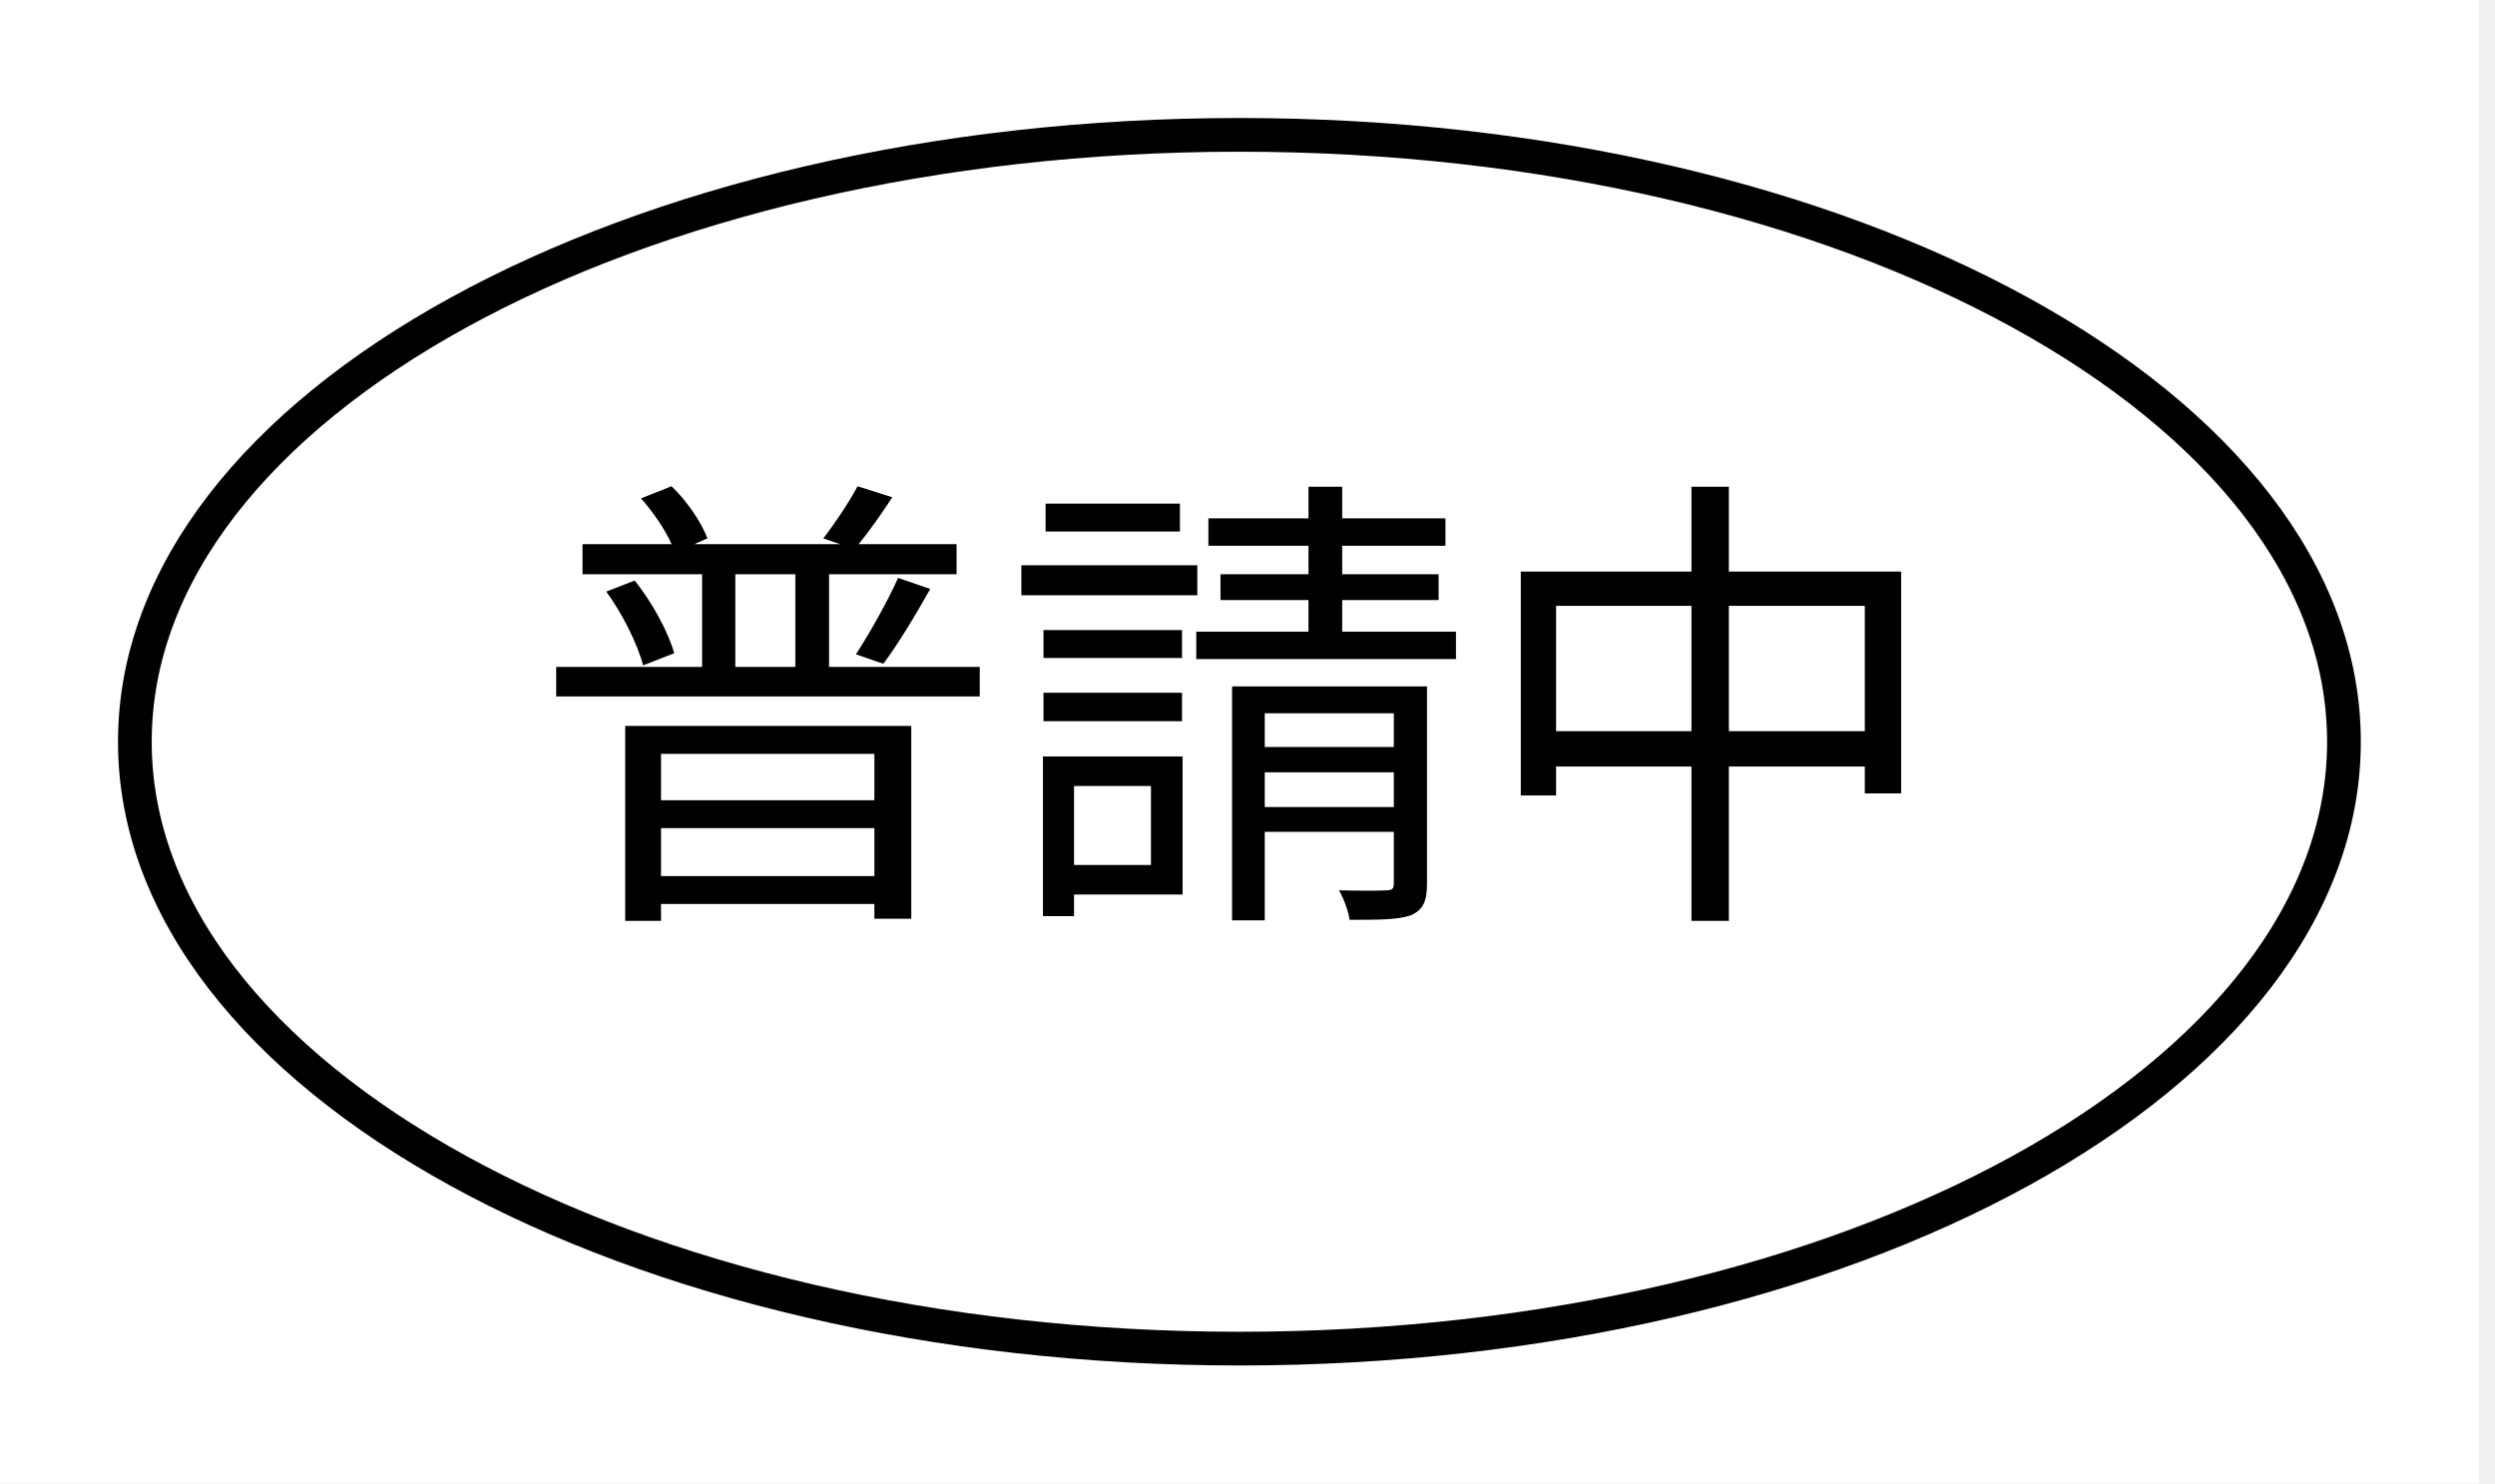
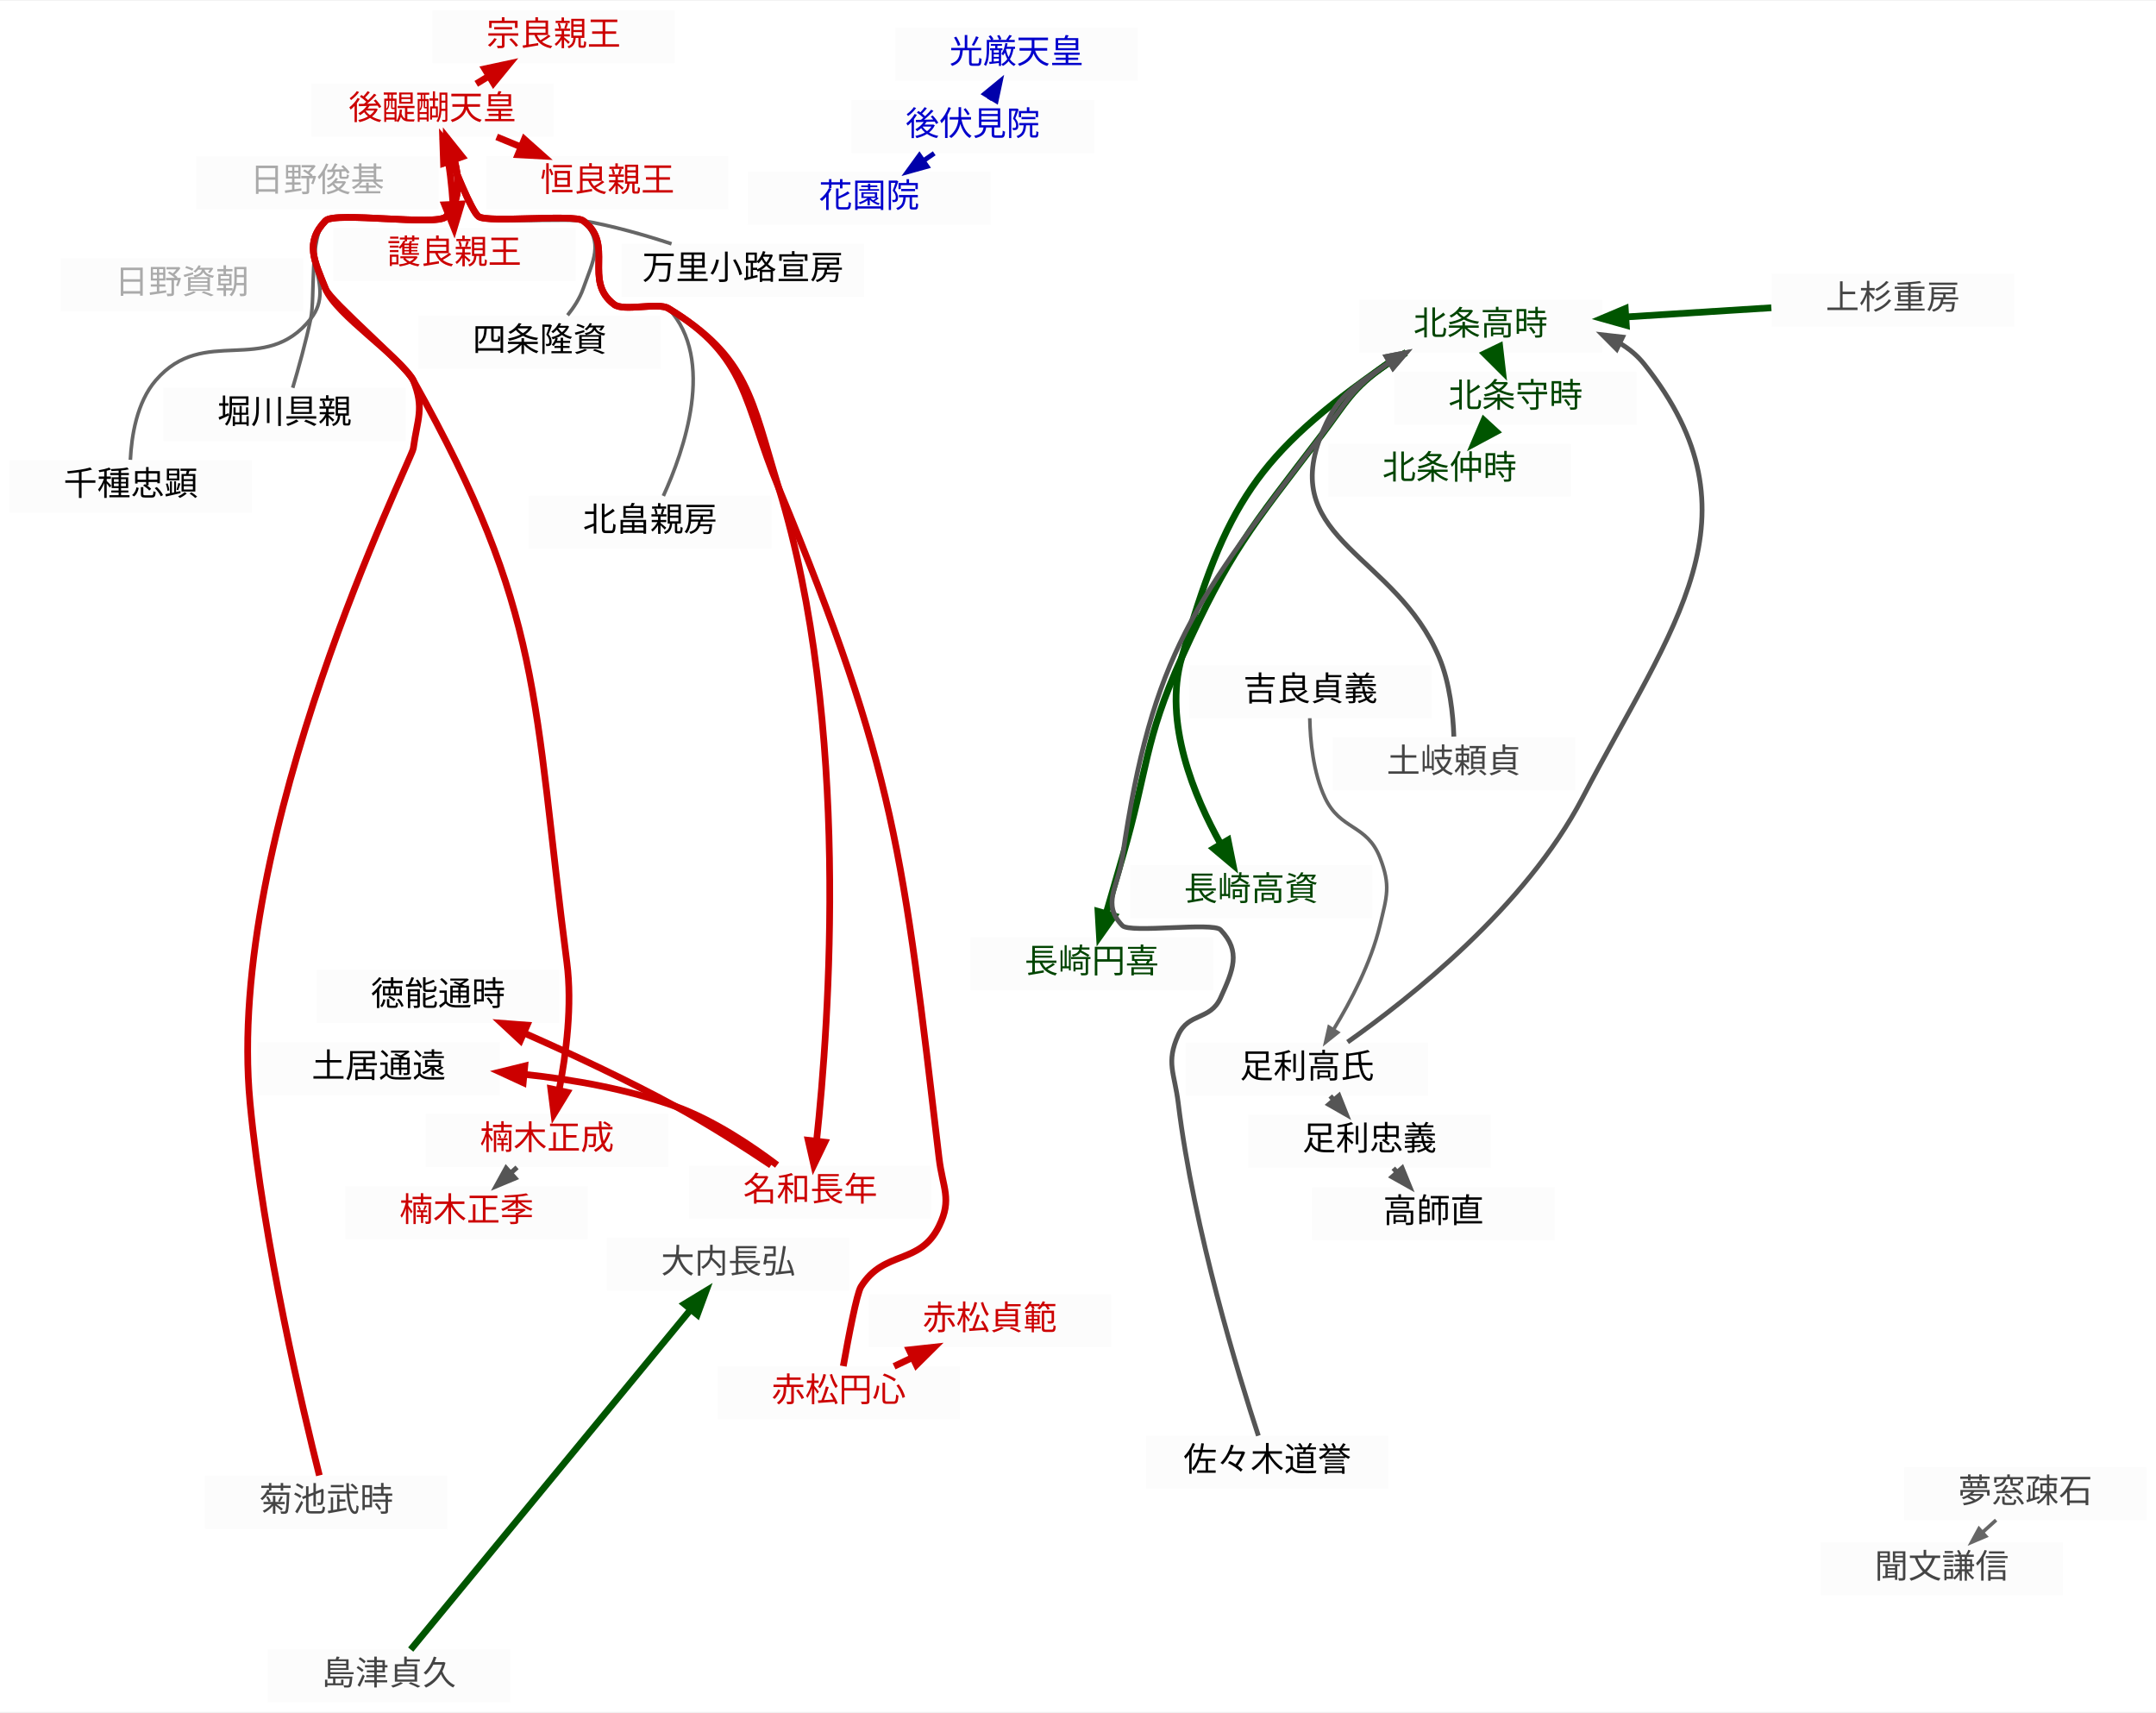
- <svg xmlns="http://www.w3.org/2000/svg" width="74pt" height="44pt" viewBox="0.00 0.00 74.00 44.00">
-   <g id="graph0" class="graph" transform="scale(1 1) rotate(0) translate(4 40)">
-     <polygon fill="white" stroke="none" points="-4,4 -4,-40 69.53,-40 69.53,4 -4,4" />
+ <svg xmlns="http://www.w3.org/2000/svg" xmlns:xlink="http://www.w3.org/1999/xlink" width="899pt" height="714pt" viewBox="0.00 0.00 899.09 713.51">
+   <g id="graph0" class="graph" transform="scale(1 1) rotate(0) translate(4 709.51)">
+     <polygon fill="#ffffff" stroke="transparent" points="-4,4 -4,-709.51 895.09,-709.51 895.09,4 -4,4" />
    <g id="node1" class="node">
-       <ellipse fill="none" stroke="black" cx="32.76" cy="-18" rx="32.76" ry="18" />
-       <text xml:space="preserve" text-anchor="middle" x="32.76" y="-13.8" font-family="Times,serif" font-size="14.00">普請中</text>
+       <g id="a_node1">
+         <a xlink:href="https://ja.wikipedia.org/wiki/後醍醐天皇" xlink:title="元弘の変で敗北し、隠岐へ配流される。" target="_blank">
+           <polygon fill="#fcfcfc" stroke="#fcfcfc" stroke-width="0.1" points="226.87,-674.72 125.87,-674.72 125.87,-652.72 226.87,-652.72 226.87,-674.72" />
+           <text text-anchor="middle" x="176.37" y="-660.02" font-family="sans-serif" font-size="14.00" fill="#cc0000">後醍醐天皇</text>
+         </a>
+       </g>
+     </g>
+     <g id="node2" class="node">
+       <g id="a_node2">
+         <a xlink:href="https://ja.wikipedia.org/wiki/護良親王" xlink:title="後醍醐天皇の皇子。討幕運動を推進。" target="_blank">
+           <polygon fill="#fcfcfc" stroke="#fcfcfc" stroke-width="0.1" points="235.97,-614.56 134.97,-614.56 134.97,-592.56 235.97,-592.56 235.97,-614.56" />
+           <text text-anchor="middle" x="185.47" y="-599.86" font-family="sans-serif" font-size="14.00" fill="#cc0000">護良親王</text>
+         </a>
+       </g>
+     </g>
+     <g id="edge1" class="edge">
+       <g id="a_edge1">
+         <a xlink:title="討幕の挙兵を命じる。">
+           <path fill="none" stroke="#cc0000" stroke-width="2.8" d="M180.65,-652.7C181.16,-651.09 181.62,-649.42 181.96,-647.82 183.53,-640.41 184.41,-632.16 184.9,-624.82" />
+           <polygon fill="#cc0000" stroke="#cc0000" stroke-width="2.8" points="188.41,-624.74 185.38,-614.59 181.41,-624.41 188.41,-624.74" />
+         </a>
+       </g>
+     </g>
+     <g id="node3" class="node">
+       <g id="a_node3">
+         <a xlink:href="https://ja.wikipedia.org/wiki/宗良親王" xlink:title="後醍醐天皇の皇子。討幕運動に関与。" target="_blank">
+           <polygon fill="#fcfcfc" stroke="#fcfcfc" stroke-width="0.1" points="277.37,-705.51 176.37,-705.51 176.37,-683.51 277.37,-683.51 277.37,-705.51" />
+           <text text-anchor="middle" x="226.87" y="-690.81" font-family="sans-serif" font-size="14.00" fill="#cc0000">宗良親王</text>
+         </a>
+       </g>
+     </g>
+     <g id="edge5" class="edge">
+       <g id="a_edge5">
+         <a xlink:title="皇子として討幕に関与。">
+           <path fill="none" stroke="#cc0000" stroke-width="2.8" d="M194.6,-674.84C196.3,-675.87 198.04,-676.93 199.79,-678" />
+           <polygon fill="#cc0000" stroke="#cc0000" stroke-width="2.8" points="198.14,-681.09 208.5,-683.31 201.78,-675.11 198.14,-681.09" />
+         </a>
+       </g>
+     </g>
+     <g id="node4" class="node">
+       <g id="a_node4">
+         <a xlink:href="https://ja.wikipedia.org/wiki/恒良親王" xlink:title="後醍醐天皇の皇子。" target="_blank">
+           <polygon fill="#fcfcfc" stroke="#fcfcfc" stroke-width="0.1" points="299.81,-644.69 198.81,-644.69 198.81,-622.69 299.81,-622.69 299.81,-644.69" />
+           <text text-anchor="middle" x="249.31" y="-629.99" font-family="sans-serif" font-size="14.00" fill="#cc0000">恒良親王</text>
+         </a>
+       </g>
+     </g>
+     <g id="edge4" class="edge">
+       <g id="a_edge4">
+         <a xlink:title="皇子として討幕に関与。">
+           <path fill="none" stroke="#cc0000" stroke-width="2.8" d="M203.12,-652.71C206.39,-651.36 209.77,-649.97 213.15,-648.58" />
+           <polygon fill="#cc0000" stroke="#cc0000" stroke-width="2.8" points="214.66,-651.74 222.57,-644.7 211.99,-645.27 214.66,-651.74" />
+         </a>
+       </g>
+     </g>
+     <g id="node12" class="node">
+       <g id="a_node12">
+         <a xlink:href="https://ja.wikipedia.org/wiki/楠木正成" xlink:title="河内の悪党。挙兵する。" target="_blank">
+           <polygon fill="#fcfcfc" stroke="#fcfcfc" stroke-width="0.1" points="274.61,-245.24 173.61,-245.24 173.61,-223.24 274.61,-223.24 274.61,-245.24" />
+           <text text-anchor="middle" x="224.11" y="-230.54" font-family="sans-serif" font-size="14.00" fill="#cc0000">楠木正成</text>
+         </a>
+       </g>
+     </g>
+     <g id="edge2" class="edge">
+       <g id="a_edge2">
+         <a xlink:title="討幕の挙兵を命じる。">
+           <path fill="none" stroke="#cc0000" stroke-width="2.8" d="M182.11,-652.7C186.45,-642.66 190.37,-628.11 181.96,-619.42 178.08,-615.41 135.65,-621.77 131.77,-617.76 122.99,-608.69 127.06,-601.07 131.77,-589.36 136.15,-578.46 162.6,-561.45 168.35,-551.2 222.93,-453.89 218.05,-419.12 232.4,-308.48 234.71,-290.64 232.09,-270.35 229.2,-255.49" />
+           <polygon fill="#cc0000" stroke="#cc0000" stroke-width="2.8" points="232.53,-254.36 227.01,-245.32 225.69,-255.83 232.53,-254.36" />
+         </a>
+       </g>
+     </g>
+     <g id="node14" class="node">
+       <g id="a_node14">
+         <a xlink:href="https://ja.wikipedia.org/wiki/名和長年" xlink:title="伯耆の豪族。後醍醐天皇を支援。" target="_blank">
+           <polygon fill="#fcfcfc" stroke="#fcfcfc" stroke-width="0.1" points="384.4,-223.76 283.4,-223.76 283.4,-201.76 384.4,-201.76 384.4,-223.76" />
+           <text text-anchor="middle" x="333.9" y="-209.06" font-family="sans-serif" font-size="14.00" fill="#cc0000">名和長年</text>
+         </a>
+       </g>
+     </g>
+     <g id="edge3" class="edge">
+       <g id="a_edge3">
+         <a xlink:title="隠岐脱出を支援。">
+           <path fill="none" stroke="#cc0000" stroke-width="2.8" d="M180.6,-652.34C185.33,-639.9 192.71,-621.48 195.61,-619.49 199.61,-616.75 235.25,-620.6 239.17,-617.76 252.57,-608.04 238.88,-592.76 252.13,-582.83 256.16,-579.81 270.43,-583.83 274.73,-581.21 308.16,-560.91 309.31,-543.61 320.79,-506.21 350.83,-408.29 341.81,-283.38 336.52,-234.11" />
+           <polygon fill="#cc0000" stroke="#cc0000" stroke-width="2.8" points="339.98,-233.56 335.38,-224.02 333.03,-234.35 339.98,-233.56" />
+         </a>
+       </g>
+     </g>
+     <g id="node5" class="node">
+       <g id="a_node5">
+         <a xlink:href="https://ja.wikipedia.org/wiki/日野資朝" xlink:title="討幕計画により処刑。" target="_blank">
+           <polygon fill="#fcfcfc" stroke="#fcfcfc" stroke-width="0.1" points="122.39,-602.1 21.39,-602.1 21.39,-580.1 122.39,-580.1 122.39,-602.1" />
+           <text text-anchor="middle" x="71.89" y="-587.4" font-family="sans-serif" font-size="14.00" fill="#aaaaaa">日野資朝</text>
+         </a>
+       </g>
+     </g>
+     <g id="node6" class="node">
+       <g id="a_node6">
+         <a xlink:href="https://ja.wikipedia.org/wiki/日野俊基" xlink:title="討幕計画により処刑。" target="_blank">
+           <polygon fill="#fcfcfc" stroke="#fcfcfc" stroke-width="0.1" points="178.76,-644.62 77.76,-644.62 77.76,-622.62 178.76,-622.62 178.76,-644.62" />
+           <text text-anchor="middle" x="128.26" y="-629.92" font-family="sans-serif" font-size="14.00" fill="#aaaaaa">日野俊基</text>
+         </a>
+       </g>
+     </g>
+     <g id="node7" class="node">
+       <g id="a_node7">
+         <a xlink:href="https://ja.wikipedia.org/wiki/万里小路宣房" xlink:title="後醍醐の側近。" target="_blank">
+           <polygon fill="#fcfcfc" stroke="#fcfcfc" stroke-width="0.1" points="356.33,-608.03 255.33,-608.03 255.33,-586.03 356.33,-586.03 356.33,-608.03" />
+           <text text-anchor="middle" x="305.83" y="-593.33" font-family="sans-serif" font-size="14.00" fill="#000000">万里小路宣房</text>
+         </a>
+       </g>
+     </g>
+     <g id="edge30" class="edge">
+       <g id="a_edge30">
+         <a xlink:title="側近として補佐。">
+           <path fill="none" stroke="#666666" stroke-width="1.5" d="M276.04,-608.12C264.66,-611.87 251.47,-615.64 239.17,-617.76 234.39,-618.58 199.61,-616.75 195.61,-619.49 193.14,-621.18 187.42,-634.8 182.86,-646.48" />
+           <polygon fill="#666666" stroke="#666666" stroke-width="1.5" points="180.8,-645.99 180.6,-652.34 184.72,-647.5 180.8,-645.99" />
+         </a>
+       </g>
+     </g>
+     <g id="node8" class="node">
+       <g id="a_node8">
+         <a xlink:href="https://ja.wikipedia.org/wiki/堀川具親" xlink:title="公卿。" target="_blank">
+           <polygon fill="#fcfcfc" stroke="#fcfcfc" stroke-width="0.1" points="165.15,-548 64.15,-548 64.15,-526 165.15,-526 165.15,-548" />
+           <text text-anchor="middle" x="114.65" y="-533.3" font-family="sans-serif" font-size="14.00" fill="#000000">堀川具親</text>
+         </a>
+       </g>
+     </g>
+     <g id="edge31" class="edge">
+       <g id="a_edge31">
+         <a xlink:title="宮方の公卿。">
+           <path fill="none" stroke="#666666" stroke-width="1.5" d="M118.07,-548.1C120.43,-556.05 123.5,-567.06 125.59,-576.9 127.49,-585.88 124.9,-611.66 131.77,-617.76 135.94,-621.47 178.08,-615.41 181.96,-619.42 188.86,-626.55 187.46,-637.62 184.34,-646.91" />
+           <polygon fill="#666666" stroke="#666666" stroke-width="1.5" points="182.31,-646.35 182.11,-652.7 186.23,-647.86 182.31,-646.35" />
+         </a>
+       </g>
+     </g>
+     <g id="node9" class="node">
+       <g id="a_node9">
+         <a xlink:href="https://ja.wikipedia.org/wiki/四条隆資" xlink:title="後醍醐天皇の側近。討幕運動に関与。" target="_blank">
+           <polygon fill="#fcfcfc" stroke="#fcfcfc" stroke-width="0.1" points="271.53,-578.01 170.53,-578.01 170.53,-556.01 271.53,-556.01 271.53,-578.01" />
+           <text text-anchor="middle" x="221.03" y="-563.31" font-family="sans-serif" font-size="14.00" fill="#000000">四条隆資</text>
+         </a>
+       </g>
+     </g>
+     <g id="edge28" class="edge">
+       <g id="a_edge28">
+         <a xlink:title="側近として補佐。">
+           <path fill="none" stroke="#666666" stroke-width="1.5" d="M232.69,-578.36C235.33,-581.64 237.76,-585.4 239.17,-589.36 243.39,-601.25 247.91,-608.66 239.17,-617.76 235.81,-621.25 199.61,-616.75 195.61,-619.49 193.14,-621.18 187.42,-634.8 182.86,-646.48" />
+           <polygon fill="#666666" stroke="#666666" stroke-width="1.5" points="180.8,-645.99 180.6,-652.34 184.72,-647.5 180.8,-645.99" />
+         </a>
+       </g>
+     </g>
+     <g id="node10" class="node">
+       <g id="a_node10">
+         <a xlink:href="https://ja.wikipedia.org/wiki/千種忠顕" xlink:title="公卿。討幕運動に関与。" target="_blank">
+           <polygon fill="#fcfcfc" stroke="#fcfcfc" stroke-width="0.1" points="101,-517.99 0,-517.99 0,-495.99 101,-495.99 101,-517.99" />
+           <text text-anchor="middle" x="50.5" y="-503.29" font-family="sans-serif" font-size="14.00" fill="#000000">千種忠顕</text>
+         </a>
+       </g>
+     </g>
+     <g id="edge29" class="edge">
+       <g id="a_edge29">
+         <a xlink:title="側近として補佐。">
+           <path fill="none" stroke="#666666" stroke-width="1.5" d="M50.37,-518.07C50.84,-527.88 53.01,-542.01 60.95,-551.2 81.15,-574.6 106.36,-552.69 125.59,-576.9 137.01,-591.28 118.04,-605.55 131.77,-617.76 135.94,-621.47 178.08,-615.41 181.96,-619.42 188.86,-626.55 187.46,-637.62 184.34,-646.91" />
+           <polygon fill="#666666" stroke="#666666" stroke-width="1.5" points="182.31,-646.35 182.11,-652.7 186.23,-647.86 182.31,-646.35" />
+         </a>
+       </g>
+     </g>
+     <g id="node11" class="node">
+       <g id="a_node11">
+         <a xlink:href="https://ja.wikipedia.org/wiki/北畠親房" xlink:title="公卿。後醍醐を補佐する。" target="_blank">
+           <polygon fill="#fcfcfc" stroke="#fcfcfc" stroke-width="0.1" points="317.59,-503.01 216.59,-503.01 216.59,-481.01 317.59,-481.01 317.59,-503.01" />
+           <text text-anchor="middle" x="267.09" y="-488.31" font-family="sans-serif" font-size="14.00" fill="#000000">北畠親房</text>
+         </a>
+       </g>
+     </g>
+     <g id="edge26" class="edge">
+       <g id="a_edge26">
+         <a xlink:title="後醍醐天皇を補佐。">
+           <path fill="none" stroke="#666666" stroke-width="1.5" d="M272.63,-503.02C281.19,-521.75 294.64,-559.83 274.73,-581.21 271.3,-584.9 256.16,-579.81 252.13,-582.83 238.88,-592.76 252.57,-608.04 239.17,-617.76 235.25,-620.6 199.61,-616.75 195.61,-619.49 193.14,-621.18 187.42,-634.8 182.86,-646.48" />
+           <polygon fill="#666666" stroke="#666666" stroke-width="1.5" points="180.8,-645.99 180.6,-652.34 184.72,-647.5 180.8,-645.99" />
+         </a>
+       </g>
+     </g>
+     <g id="node13" class="node">
+       <g id="a_node13">
+         <a xlink:href="https://ja.wikipedia.org/wiki/楠木正季" xlink:title="正成の弟。" target="_blank">
+           <polygon fill="#fcfcfc" stroke="#fcfcfc" stroke-width="0.1" points="241.07,-215.22 140.07,-215.22 140.07,-193.22 241.07,-193.22 241.07,-215.22" />
+           <text text-anchor="middle" x="190.57" y="-200.52" font-family="sans-serif" font-size="14.00" fill="#cc0000">楠木正季</text>
+         </a>
+       </g>
+     </g>
+     <g id="edge20" class="edge">
+       <g id="a_edge20">
+         <a xlink:title="兄弟の協力関係。">
+           <path fill="none" stroke="#555555" stroke-width="2" d="M211.62,-223.06C210.74,-222.27 209.83,-221.46 208.93,-220.65" />
+           <polygon fill="#555555" stroke="#555555" stroke-width="2" points="210.79,-218.56 202.96,-215.31 207.05,-222.73 210.79,-218.56" />
+         </a>
+       </g>
+     </g>
+     <g id="node16" class="node">
+       <g id="a_node16">
+         <a xlink:href="https://ja.wikipedia.org/wiki/土居通遠" xlink:title="伊予の武士。討幕に呼応。" target="_blank">
+           <polygon fill="#fcfcfc" stroke="#fcfcfc" stroke-width="0.1" points="204.47,-275.25 103.47,-275.25 103.47,-253.25 204.47,-253.25 204.47,-275.25" />
+           <text text-anchor="middle" x="153.97" y="-260.55" font-family="sans-serif" font-size="14.00" fill="#000000">土居通遠</text>
+         </a>
+       </g>
+     </g>
+     <g id="edge6" class="edge">
+       <g id="a_edge6">
+         <a xlink:title="挙兵への協力。">
+           <path fill="none" stroke="#cc0000" stroke-width="2.8" d="M320.06,-224.03C309.24,-232.21 293.44,-242.79 277.81,-248.44 257.93,-255.62 235.23,-259.63 214.73,-261.84" />
+           <polygon fill="#cc0000" stroke="#cc0000" stroke-width="2.8" points="214.18,-258.37 204.56,-262.81 214.85,-265.34 214.18,-258.37" />
+         </a>
+       </g>
+     </g>
+     <g id="node17" class="node">
+       <g id="a_node17">
+         <a xlink:href="https://ja.wikipedia.org/wiki/徳能通時" xlink:title="名和氏配下の武将。" target="_blank">
+           <polygon fill="#fcfcfc" stroke="#fcfcfc" stroke-width="0.1" points="229.2,-305.28 128.2,-305.28 128.2,-283.28 229.2,-283.28 229.2,-305.28" />
+           <text text-anchor="middle" x="178.7" y="-290.58" font-family="sans-serif" font-size="14.00" fill="#000000">徳能通時</text>
+         </a>
+       </g>
+     </g>
+     <g id="edge7" class="edge">
+       <g id="a_edge7">
+         <a xlink:title="挙兵への協力。">
+           <path fill="none" stroke="#cc0000" stroke-width="2.8" d="M317.56,-223.97C306.56,-231.32 291.59,-240.92 277.81,-248.44 257.31,-259.63 233.59,-270.67 214.5,-279.1" />
+           <polygon fill="#cc0000" stroke="#cc0000" stroke-width="2.8" points="213.01,-275.93 205.25,-283.15 215.82,-282.35 213.01,-275.93" />
+         </a>
+       </g>
+     </g>
+     <g id="node15" class="node">
+       <g id="a_node15">
+         <a xlink:href="https://ja.wikipedia.org/wiki/菊池武時" xlink:title="九州の有力武士。討幕に呼応。" target="_blank">
+           <polygon fill="#fcfcfc" stroke="#fcfcfc" stroke-width="0.1" points="182.58,-94.4 81.58,-94.4 81.58,-72.4 182.58,-72.4 182.58,-94.4" />
+           <text text-anchor="middle" x="132.08" y="-79.7" font-family="sans-serif" font-size="14.00" fill="#444444">菊池武時</text>
+         </a>
+       </g>
+     </g>
+     <g id="edge8" class="edge">
+       <g id="a_edge8">
+         <a xlink:title="討幕の綸旨を受け呼応。">
+           <path fill="none" stroke="#cc0000" stroke-width="2.8" d="M129.18,-94.61C122.44,-121.3 105.87,-190.82 100.27,-250.05 89.66,-362.29 167.71,-518.09 168.35,-522.8 170.06,-535.31 173.06,-539.49 168.35,-551.2 166.16,-556.65 133.96,-583.91 131.77,-589.36 127.06,-601.07 122.99,-608.69 131.77,-617.76 135.65,-621.77 178.08,-615.41 181.96,-619.42 187.94,-625.6 187.69,-634.74 185.48,-643.11" />
+           <polygon fill="#cc0000" stroke="#cc0000" stroke-width="2.8" points="182.13,-642.11 182.11,-652.7 188.73,-644.43 182.13,-642.11" />
+         </a>
+       </g>
+     </g>
+     <g id="node18" class="node">
+       <g id="a_node18">
+         <a xlink:href="https://ja.wikipedia.org/wiki/後伏見天皇" xlink:title="持明院統。幕府の支持を受ける。" target="_blank">
+           <polygon fill="#fcfcfc" stroke="#fcfcfc" stroke-width="0.1" points="452.16,-668.06 351.16,-668.06 351.16,-646.06 452.16,-646.06 452.16,-668.06" />
+           <text text-anchor="middle" x="401.66" y="-653.36" font-family="sans-serif" font-size="14.00" fill="#0000cc">後伏見院</text>
+         </a>
+       </g>
+     </g>
+     <g id="node19" class="node">
+       <g id="a_node19">
+         <a xlink:href="https://ja.wikipedia.org/wiki/花園天皇" xlink:title="持明院統。" target="_blank">
+           <polygon fill="#fcfcfc" stroke="#fcfcfc" stroke-width="0.1" points="408.99,-638.05 307.99,-638.05 307.99,-616.05 408.99,-616.05 408.99,-638.05" />
+           <text text-anchor="middle" x="358.49" y="-623.35" font-family="sans-serif" font-size="14.00" fill="#0000cc">花園院</text>
+         </a>
+       </g>
+     </g>
+     <g id="edge23" class="edge">
+       <g id="a_edge23">
+         <a xlink:title="持明院統の連携。">
+           <path fill="none" stroke="#0000aa" stroke-width="2" d="M385.59,-645.88C384.11,-644.86 382.59,-643.8 381.06,-642.74" />
+           <polygon fill="#0000aa" stroke="#0000aa" stroke-width="2" points="382.6,-640.4 374.43,-638.13 379.41,-645 382.6,-640.4" />
+         </a>
+       </g>
+     </g>
+     <g id="node20" class="node">
+       <g id="a_node20">
+         <a xlink:href="https://ja.wikipedia.org/wiki/光厳天皇" xlink:title="持明院統。皇位継承者。" target="_blank">
+           <polygon fill="#fcfcfc" stroke="#fcfcfc" stroke-width="0.1" points="470.4,-698.12 369.4,-698.12 369.4,-676.12 470.4,-676.12 470.4,-698.12" />
+           <text text-anchor="middle" x="419.9" y="-683.42" font-family="sans-serif" font-size="14.00" fill="#0000cc">光厳天皇</text>
+         </a>
+       </g>
+     </g>
+     <g id="edge24" class="edge">
+       <g id="a_edge24">
+         <a xlink:title="皇位継承に関与。">
+           <path fill="none" stroke="#0000aa" stroke-width="2" d="M408.45,-668.25C408.55,-668.41 408.65,-668.57 408.74,-668.73" />
+           <polygon fill="#0000aa" stroke="#0000aa" stroke-width="2" points="406.62,-670.63 413.17,-676.01 411.41,-667.72 406.62,-670.63" />
+         </a>
+       </g>
+     </g>
+     <g id="node21" class="node">
+       <g id="a_node21">
+         <a xlink:href="https://ja.wikipedia.org/wiki/北条高時" xlink:title="鎌倉幕府得宗。" target="_blank">
+           <polygon fill="#fcfcfc" stroke="#fcfcfc" stroke-width="0.1" points="663.92,-584.81 562.92,-584.81 562.92,-562.81 663.92,-562.81 663.92,-584.81" />
+           <text text-anchor="middle" x="613.42" y="-570.11" font-family="sans-serif" font-size="14.00" fill="#004400">北条高時</text>
+         </a>
+       </g>
+     </g>
+     <g id="node22" class="node">
+       <g id="a_node22">
+         <a xlink:href="https://ja.wikipedia.org/wiki/北条守時" xlink:title="鎌倉幕府執権。" target="_blank">
+           <polygon fill="#fcfcfc" stroke="#fcfcfc" stroke-width="0.1" points="678.5,-554.73 577.5,-554.73 577.5,-532.73 678.5,-532.73 678.5,-554.73" />
+           <text text-anchor="middle" x="628" y="-540.03" font-family="sans-serif" font-size="14.00" fill="#004400">北条守時</text>
+         </a>
+       </g>
+     </g>
+     <g id="edge13" class="edge">
+       <g id="a_edge13">
+         <a xlink:title="幕府体制の維持。">
+           <path fill="none" stroke="#005500" stroke-width="2.8" d="M618.85,-562.61C618.93,-562.45 619,-562.29 619.08,-562.13" />
+           <polygon fill="#005500" stroke="#005500" stroke-width="2.8" points="621.4,-565.37 622.61,-554.84 615.1,-562.32 621.4,-565.37" />
+         </a>
+       </g>
+     </g>
+     <g id="node24" class="node">
+       <g id="a_node24">
+         <a xlink:href="https://ja.wikipedia.org/wiki/長崎高資" xlink:title="鎌倉幕府内管領。" target="_blank">
+           <polygon fill="#fcfcfc" stroke="#fcfcfc" stroke-width="0.1" points="568.24,-349.06 467.24,-349.06 467.24,-327.06 568.24,-327.06 568.24,-349.06" />
+           <text text-anchor="middle" x="517.74" y="-334.36" font-family="sans-serif" font-size="14.00" fill="#004400">長崎高資</text>
+         </a>
+       </g>
+     </g>
+     <g id="edge11" class="edge">
+       <g id="a_edge11">
+         <a xlink:title="幕府の支配体制。">
+           <path fill="none" stroke="#005500" stroke-width="2.8" d="M582.41,-562.76C579.58,-561.3 576.83,-559.69 574.3,-557.93 519.81,-520.09 507.14,-499.34 488.79,-435.59 481.02,-408.61 494.06,-377.52 505.07,-357.84" />
+           <polygon fill="#005500" stroke="#005500" stroke-width="2.8" points="508.12,-359.55 510.21,-349.16 502.1,-355.98 508.12,-359.55" />
+         </a>
+       </g>
+     </g>
+     <g id="node25" class="node">
+       <g id="a_node25">
+         <a xlink:href="https://ja.wikipedia.org/wiki/長崎円喜" xlink:title="鎌倉幕府内管領。" target="_blank">
+           <polygon fill="#fcfcfc" stroke="#fcfcfc" stroke-width="0.1" points="501.78,-318.92 400.78,-318.92 400.78,-296.92 501.78,-296.92 501.78,-318.92" />
+           <text text-anchor="middle" x="451.28" y="-304.22" font-family="sans-serif" font-size="14.00" fill="#004400">長崎円喜</text>
+         </a>
+       </g>
+     </g>
+     <g id="edge12" class="edge">
+       <g id="a_edge12">
+         <a xlink:title="幕府の支配体制。">
+           <path fill="none" stroke="#005500" stroke-width="2.8" d="M582.41,-562.76C579.58,-561.3 576.83,-559.69 574.3,-557.93 559.43,-547.6 557.74,-542.31 546.76,-527.92 517.38,-489.39 508.75,-479.74 488.79,-435.59 472.87,-400.39 474.88,-389.34 464.04,-352.26 461.81,-344.63 459.39,-336.25 457.26,-328.85" />
+           <polygon fill="#005500" stroke="#005500" stroke-width="2.8" points="460.62,-327.87 454.5,-319.22 453.89,-329.8 460.62,-327.87" />
+         </a>
+       </g>
+     </g>
+     <g id="node23" class="node">
+       <g id="a_node23">
+         <a xlink:href="https://ja.wikipedia.org/wiki/北条仲時" xlink:title="六波羅探題北方。" target="_blank">
+           <polygon fill="#fcfcfc" stroke="#fcfcfc" stroke-width="0.1" points="650.96,-524.72 549.96,-524.72 549.96,-502.72 650.96,-502.72 650.96,-524.72" />
+           <text text-anchor="middle" x="600.46" y="-510.02" font-family="sans-serif" font-size="14.00" fill="#004400">北条仲時</text>
+         </a>
+       </g>
+     </g>
+     <g id="edge14" class="edge">
+       <g id="a_edge14">
+         <a xlink:title="六波羅探題への指示。">
+           <path fill="none" stroke="#005500" stroke-width="2.8" d="M617.74,-532.55C617.6,-532.4 617.45,-532.24 617.31,-532.08" />
+           <polygon fill="#005500" stroke="#005500" stroke-width="2.8" points="619.97,-529.8 610.63,-524.8 614.81,-534.54 619.97,-529.8" />
+         </a>
+       </g>
+     </g>
+     <g id="node26" class="node">
+       <g id="a_node26">
+         <a xlink:href="https://ja.wikipedia.org/wiki/上杉重房" xlink:title="有力御家人。幕府の重臣。" target="_blank">
+           <polygon fill="#fcfcfc" stroke="#fcfcfc" stroke-width="0.1" points="835.83,-595.66 734.83,-595.66 734.83,-573.66 835.83,-573.66 835.83,-595.66" />
+           <text text-anchor="middle" x="785.33" y="-580.96" font-family="sans-serif" font-size="14.00" fill="#444444">上杉重房</text>
+         </a>
+       </g>
+     </g>
+     <g id="edge15" class="edge">
+       <g id="a_edge15">
+         <a xlink:title="北条氏を支える重臣。">
+           <path fill="none" stroke="#005500" stroke-width="2.8" d="M734.68,-581.47C715.7,-580.27 693.95,-578.9 674.15,-577.65" />
+           <polygon fill="#005500" stroke="#005500" stroke-width="2.8" points="674.2,-574.14 664,-577.01 673.76,-581.13 674.2,-574.14" />
+         </a>
+       </g>
+     </g>
+     <g id="node27" class="node">
+       <g id="a_node27">
+         <a xlink:href="https://ja.wikipedia.org/wiki/足利尊氏" xlink:title="鎌倉幕府の有力御家人。後の尊氏" target="_blank">
+           <polygon fill="#fcfcfc" stroke="#fcfcfc" stroke-width="0.1" points="591.55,-275.03 490.55,-275.03 490.55,-253.03 591.55,-253.03 591.55,-275.03" />
+           <text text-anchor="middle" x="541.05" y="-260.33" font-family="sans-serif" font-size="14.00" fill="#000000">足利高氏</text>
+         </a>
+       </g>
+     </g>
+     <g id="edge17" class="edge">
+       <g id="a_edge17">
+         <a xlink:title="将軍への忠誠。">
+           <path fill="none" stroke="#555555" stroke-width="2" d="M557.97,-275.3C583.73,-293.44 632.28,-331.72 655.95,-377.15 693.45,-449.13 732.16,-494.37 681.7,-557.93 678.86,-561.51 675.39,-564.37 671.53,-566.66" />
+           <polygon fill="#555555" stroke="#555555" stroke-width="2" points="670.2,-564.19 664.22,-570.2 672.64,-569.24 670.2,-564.19" />
+         </a>
+       </g>
+     </g>
+     <g id="node28" class="node">
+       <g id="a_node28">
+         <a xlink:href="https://ja.wikipedia.org/wiki/足利直義" xlink:title="高氏の弟。後の直義。" target="_blank">
+           <polygon fill="#fcfcfc" stroke="#fcfcfc" stroke-width="0.1" points="617.61,-244.96 516.61,-244.96 516.61,-222.96 617.61,-222.96 617.61,-244.96" />
+           <text text-anchor="middle" x="567.11" y="-230.26" font-family="sans-serif" font-size="14.00" fill="#000000">足利忠義</text>
+         </a>
+       </g>
+     </g>
+     <g id="edge21" class="edge">
+       <g id="a_edge21">
+         <a xlink:title="兄弟の連携。">
+           <path fill="none" stroke="#555555" stroke-width="2" d="M550.75,-252.83C551.16,-252.36 551.58,-251.87 552,-251.39" />
+           <polygon fill="#555555" stroke="#555555" stroke-width="2" points="554.36,-252.94 557.48,-245.07 550.13,-249.28 554.36,-252.94" />
+         </a>
+       </g>
+     </g>
+     <g id="node29" class="node">
+       <g id="a_node29">
+         <a xlink:href="https://ja.wikipedia.org/wiki/高師直" xlink:title="高氏の家臣。" target="_blank">
+           <polygon fill="#fcfcfc" stroke="#fcfcfc" stroke-width="0.1" points="644.27,-214.78 543.27,-214.78 543.27,-192.78 644.27,-192.78 644.27,-214.78" />
+           <text text-anchor="middle" x="593.77" y="-200.08" font-family="sans-serif" font-size="14.00" fill="#000000">高師直</text>
+         </a>
+       </g>
+     </g>
+     <g id="edge22" class="edge">
+       <g id="a_edge22">
+         <a xlink:title="足利家の家臣団。">
+           <path fill="none" stroke="#555555" stroke-width="2" d="M577.04,-222.72C577.46,-222.25 577.89,-221.76 578.32,-221.28" />
+           <polygon fill="#555555" stroke="#555555" stroke-width="2" points="580.72,-222.78 583.92,-214.93 576.53,-219.07 580.72,-222.78" />
+         </a>
+       </g>
+     </g>
+     <g id="node30" class="node">
+       <g id="a_node30">
+         <a xlink:href="https://ja.wikipedia.org/wiki/吉良貞義" xlink:title="足利一門。" target="_blank">
+           <polygon fill="#fcfcfc" stroke="#fcfcfc" stroke-width="0.1" points="592.99,-432.39 491.99,-432.39 491.99,-410.39 592.99,-410.39 592.99,-432.39" />
+           <text text-anchor="middle" x="542.49" y="-417.69" font-family="sans-serif" font-size="14.00" fill="#000000">吉良貞義</text>
+         </a>
+       </g>
+     </g>
+     <g id="edge27" class="edge">
+       <g id="a_edge27">
+         <a xlink:title="足利一門。">
+           <path fill="none" stroke="#666666" stroke-width="1.5" d="M542.2,-410.33C542.37,-401.05 543.6,-387.67 548.55,-377.15 554.95,-363.55 565.98,-366.26 571.44,-352.26 576.03,-340.5 574.38,-336.14 571.44,-323.86 567.71,-308.28 559.22,-292.18 552.16,-280.61" />
+           <polygon fill="#666666" stroke="#666666" stroke-width="1.5" points="553.8,-279.28 548.83,-275.31 550.24,-281.51 553.8,-279.28" />
+         </a>
+       </g>
+     </g>
+     <g id="node31" class="node">
+       <g id="a_node31">
+         <a xlink:href="https://ja.wikipedia.org/wiki/赤松円心" xlink:title="播磨の武士。討幕に呼応。" target="_blank">
+           <polygon fill="#fcfcfc" stroke="#fcfcfc" stroke-width="0.1" points="396.25,-140.1 295.25,-140.1 295.25,-118.1 396.25,-118.1 396.25,-140.1" />
+           <text text-anchor="middle" x="345.75" y="-125.4" font-family="sans-serif" font-size="14.00" fill="#cc0000">赤松円心</text>
+         </a>
+       </g>
+     </g>
+     <g id="edge10" class="edge">
+       <g id="a_edge10">
+         <a xlink:title="討幕に呼応。">
+           <path fill="none" stroke="#cc0000" stroke-width="2.8" d="M347.67,-140.19C349.84,-152.35 353.3,-170.52 355.05,-173.31 364.76,-188.83 379.55,-182.11 387.6,-198.56 393.16,-209.89 389.08,-214.42 387.6,-226.96 372.65,-353.7 369.63,-388.31 320.79,-506.21 305.81,-542.35 308.16,-560.91 274.73,-581.21 270.43,-583.83 256.16,-579.81 252.13,-582.83 238.88,-592.76 252.57,-608.04 239.17,-617.76 235.25,-620.6 199.61,-616.75 195.61,-619.49 193.39,-621.01 188.54,-632.17 184.27,-642.9" />
+           <polygon fill="#cc0000" stroke="#cc0000" stroke-width="2.8" points="180.96,-641.75 180.6,-652.34 187.49,-644.29 180.96,-641.75" />
+         </a>
+       </g>
+     </g>
+     <g id="node32" class="node">
+       <g id="a_node32">
+         <a xlink:href="https://ja.wikipedia.org/wiki/赤松貞範" xlink:title="円心の子。討幕に呼応。" target="_blank">
+           <polygon fill="#fcfcfc" stroke="#fcfcfc" stroke-width="0.1" points="459.25,-170.11 358.25,-170.11 358.25,-148.11 459.25,-148.11 459.25,-170.11" />
+           <text text-anchor="middle" x="408.75" y="-155.41" font-family="sans-serif" font-size="14.00" fill="#cc0000">赤松貞範</text>
+         </a>
+       </g>
+     </g>
+     <g id="edge9" class="edge">
+       <g id="a_edge9">
+         <a xlink:title="一門の連携。">
+           <path fill="none" stroke="#cc0000" stroke-width="2.8" d="M368.85,-140.11C371.33,-141.29 373.89,-142.51 376.46,-143.73" />
+           <polygon fill="#cc0000" stroke="#cc0000" stroke-width="2.8" points="375.12,-146.97 385.65,-148.11 378.13,-140.65 375.12,-146.97" />
+         </a>
+       </g>
+     </g>
+     <g id="node33" class="node">
+       <g id="a_node33">
+         <a xlink:href="https://ja.wikipedia.org/wiki/佐々木道誉" xlink:title="幕府の有力御家人。" target="_blank">
+           <polygon fill="#fcfcfc" stroke="#fcfcfc" stroke-width="0.1" points="575,-111.09 474,-111.09 474,-89.09 575,-89.09 575,-111.09" />
+           <text text-anchor="middle" x="524.5" y="-96.39" font-family="sans-serif" font-size="14.00" fill="#000000">佐々木道誉</text>
+         </a>
+       </g>
+     </g>
+     <g id="edge18" class="edge">
+       <g id="a_edge18">
+         <a xlink:title="幕府御家人。">
+           <path fill="none" stroke="#555555" stroke-width="2" d="M520.76,-111.18C512.68,-135.78 493.81,-196.92 487.35,-249.83 485.82,-262.36 482.14,-266.73 487.35,-278.23 491.65,-287.73 500.68,-284.21 504.98,-293.72 510.18,-305.22 513.71,-313 504.98,-322.12 501.83,-325.4 467.19,-320.57 464.04,-323.86 455.31,-332.97 462.22,-339.77 464.04,-352.26 476.45,-437.66 494.44,-459.3 546.76,-527.92 557.74,-542.31 559.43,-547.6 574.3,-557.93 574.61,-558.15 574.93,-558.37 575.26,-558.58" />
+           <polygon fill="#555555" stroke="#555555" stroke-width="2" points="574.09,-561.15 582.41,-562.76 576.91,-556.31 574.09,-561.15" />
+         </a>
+       </g>
+     </g>
+     <g id="node34" class="node">
+       <g id="a_node34">
+         <a xlink:href="https://ja.wikipedia.org/wiki/土岐頼貞" xlink:title="有力武士。" target="_blank">
+           <polygon fill="#fcfcfc" stroke="#fcfcfc" stroke-width="0.1" points="652.75,-402.35 551.75,-402.35 551.75,-380.35 652.75,-380.35 652.75,-402.35" />
+           <text text-anchor="middle" x="602.25" y="-387.65" font-family="sans-serif" font-size="14.00" fill="#444444">土岐頼貞</text>
+         </a>
+       </g>
+     </g>
+     <g id="edge19" class="edge">
+       <g id="a_edge19">
+         <a xlink:title="有力武士。">
+           <path fill="none" stroke="#555555" stroke-width="2" d="M602.29,-402.68C601.96,-411.88 600.62,-425.01 596.19,-435.59 578.18,-478.51 529.88,-484.54 546.76,-527.92 553.33,-544.79 559.43,-547.6 574.3,-557.93 574.61,-558.15 574.93,-558.37 575.26,-558.58" />
+           <polygon fill="#555555" stroke="#555555" stroke-width="2" points="574.09,-561.15 582.41,-562.76 576.91,-556.31 574.09,-561.15" />
+         </a>
+       </g>
+     </g>
+     <g id="node35" class="node">
+       <g id="a_node35">
+         <a xlink:href="https://ja.wikipedia.org/wiki/島津貞久" xlink:title="有力武士。" target="_blank">
+           <polygon fill="#fcfcfc" stroke="#fcfcfc" stroke-width="0.1" points="208.7,-22 107.7,-22 107.7,0 208.7,0 208.7,-22" />
+           <text text-anchor="middle" x="158.2" y="-7.3" font-family="sans-serif" font-size="14.00" fill="#444444">島津貞久</text>
+         </a>
+       </g>
+     </g>
+     <g id="node36" class="node">
+       <g id="a_node36">
+         <a xlink:href="https://ja.wikipedia.org/wiki/大内長弘" xlink:title="有力武士。" target="_blank">
+           <polygon fill="#fcfcfc" stroke="#fcfcfc" stroke-width="0.1" points="350.14,-193.72 249.14,-193.72 249.14,-171.72 350.14,-171.72 350.14,-193.72" />
+           <text text-anchor="middle" x="299.64" y="-179.02" font-family="sans-serif" font-size="14.00" fill="#444444">大内長弘</text>
+         </a>
+       </g>
+     </g>
+     <g id="edge16" class="edge">
+       <g id="a_edge16">
+         <a xlink:title="諸国の有力武士の連携。">
+           <path fill="none" stroke="#005500" stroke-width="2.8" d="M167.27,-22C190.86,-50.65 254.41,-127.8 284.03,-163.78" />
+           <polygon fill="#005500" stroke="#005500" stroke-width="2.8" points="281.41,-166.09 290.47,-171.59 286.81,-161.64 281.41,-166.09" />
+         </a>
+       </g>
+     </g>
+     <g id="node37" class="node">
+       <g id="a_node37">
+         <a xlink:href="https://ja.wikipedia.org/wiki/夢窓疎石" xlink:title="禅僧。" target="_blank">
+           <polygon fill="#fcfcfc" stroke="#fcfcfc" stroke-width="0.1" points="891.09,-97.99 790.09,-97.99 790.09,-75.99 891.09,-75.99 891.09,-97.99" />
+           <text text-anchor="middle" x="840.59" y="-83.29" font-family="sans-serif" font-size="14.00" fill="#444444">夢窓疎石</text>
+         </a>
+       </g>
+     </g>
+     <g id="node38" class="node">
+       <g id="a_node38">
+         <a xlink:href="https://ja.wikipedia.org/wiki/聞文謙信" xlink:title="僧侶。" target="_blank">
+           <polygon fill="#fcfcfc" stroke="#fcfcfc" stroke-width="0.1" points="856.25,-66.53 755.25,-66.53 755.25,-44.53 856.25,-44.53 856.25,-66.53" />
+           <text text-anchor="middle" x="805.75" y="-51.83" font-family="sans-serif" font-size="14.00" fill="#444444">聞文謙信</text>
+         </a>
+       </g>
+     </g>
+     <g id="edge25" class="edge">
+       <g id="a_edge25">
+         <a xlink:title="禅僧と僧侶。">
+           <path fill="none" stroke="#666666" stroke-width="1.5" d="M828.4,-75.99C826.65,-74.41 824.82,-72.76 823,-71.11" />
+           <polygon fill="#666666" stroke="#666666" stroke-width="1.5" points="824.08,-69.26 818.22,-66.79 821.27,-72.37 824.08,-69.26" />
+         </a>
+       </g>
    </g>
  </g>
</svg>
